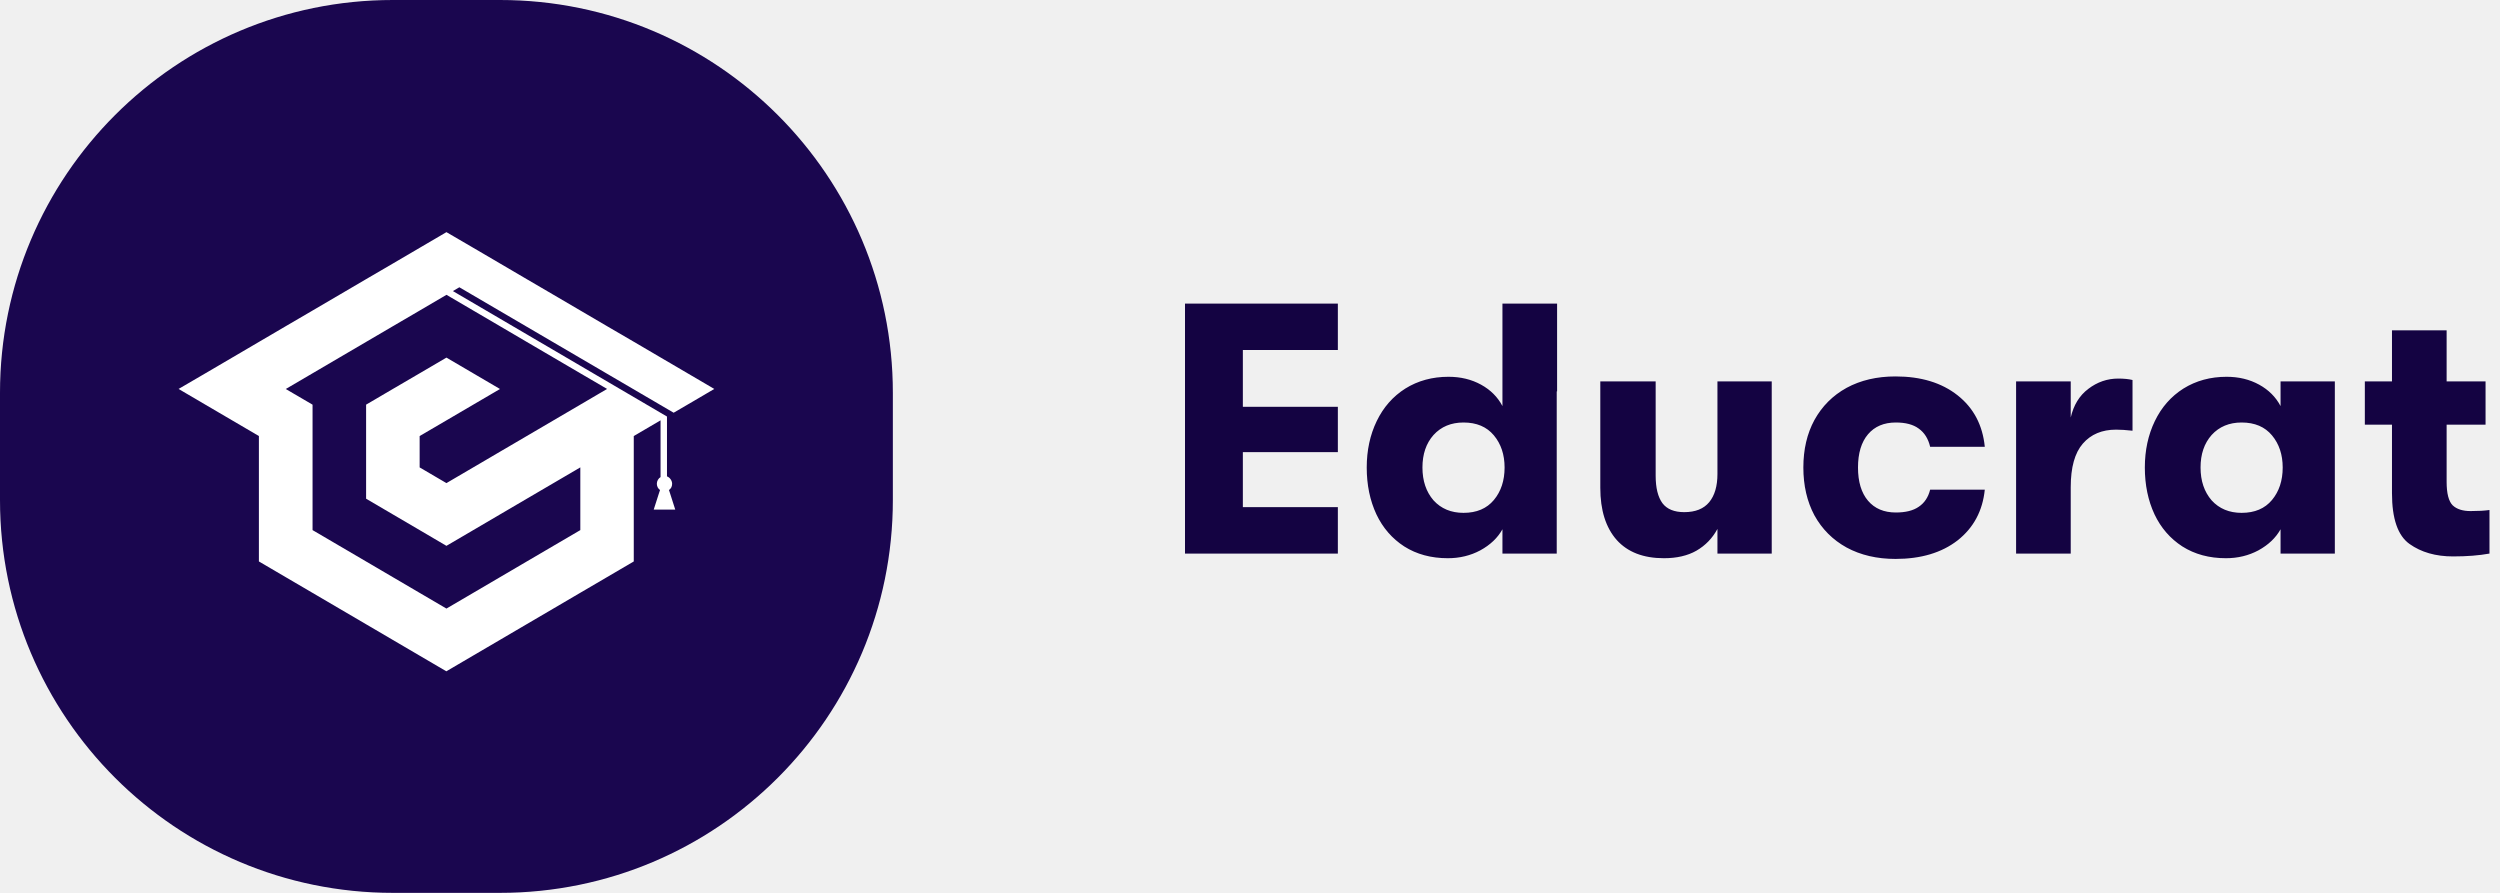
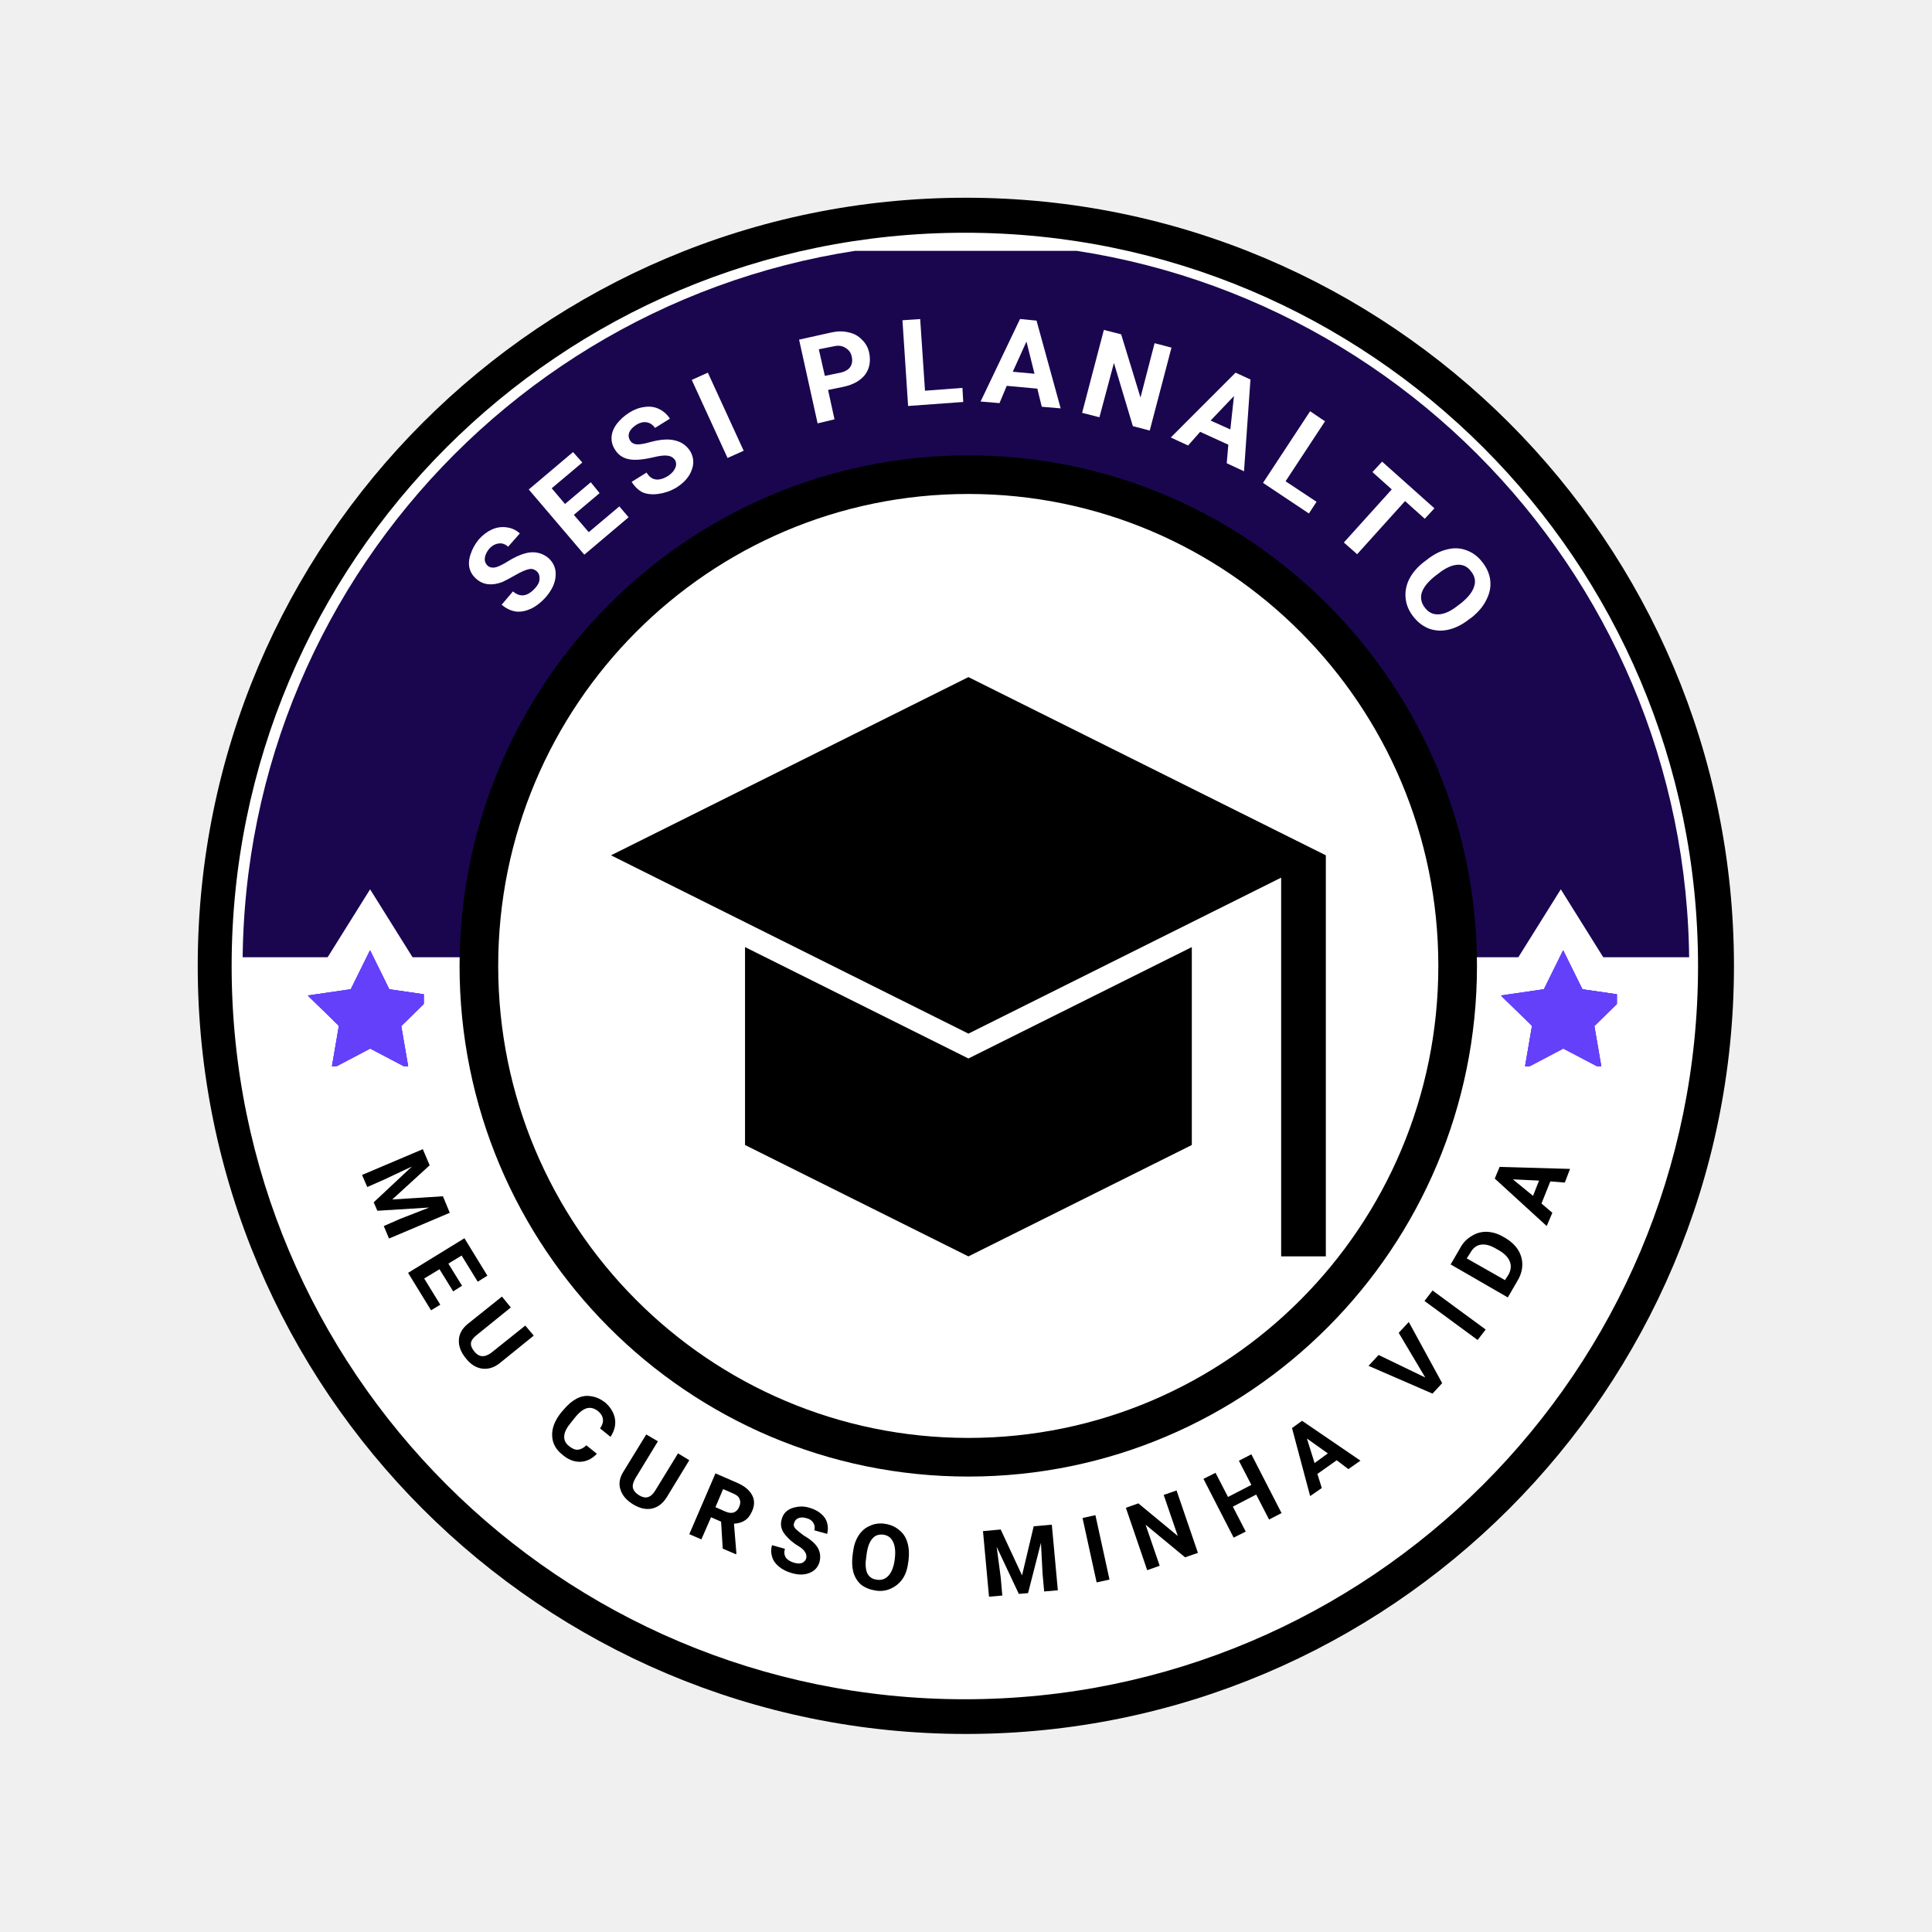
- <svg xmlns="http://www.w3.org/2000/svg" width="140" height="50" viewBox="0 0 140 50" fill="none">
-   <path d="M66.36 17H74.92V19.6H69.6V22.78H74.92V25.32H69.6V28.4H74.92V31H66.36V17ZM87.197 21.92H87.177V31H84.137V29.64C83.87 30.12 83.457 30.513 82.897 30.82C82.35 31.113 81.743 31.26 81.077 31.26C80.143 31.26 79.33 31.04 78.637 30.6C77.957 30.16 77.437 29.56 77.077 28.8C76.717 28.027 76.537 27.153 76.537 26.18C76.537 25.22 76.723 24.353 77.097 23.58C77.47 22.807 78.003 22.2 78.697 21.76C79.403 21.32 80.21 21.1 81.117 21.1C81.797 21.1 82.403 21.247 82.937 21.54C83.47 21.833 83.87 22.233 84.137 22.74V17H87.197V21.92ZM81.957 28.72C82.69 28.72 83.257 28.48 83.657 28C84.057 27.52 84.257 26.913 84.257 26.18C84.257 25.46 84.057 24.86 83.657 24.38C83.257 23.9 82.69 23.66 81.957 23.66C81.263 23.66 80.703 23.893 80.277 24.36C79.863 24.827 79.657 25.433 79.657 26.18C79.657 26.927 79.863 27.54 80.277 28.02C80.703 28.487 81.263 28.72 81.957 28.72ZM93.177 31.26C92.03 31.26 91.15 30.92 90.537 30.24C89.924 29.547 89.617 28.573 89.617 27.32V21.36H92.717V26.64C92.717 27.32 92.844 27.833 93.097 28.18C93.35 28.513 93.757 28.68 94.317 28.68C94.944 28.68 95.41 28.493 95.717 28.12C96.024 27.747 96.177 27.22 96.177 26.54V21.36H99.217V31H96.177V29.62C95.897 30.14 95.504 30.547 94.997 30.84C94.504 31.12 93.897 31.26 93.177 31.26ZM106.148 31.3C105.108 31.3 104.195 31.087 103.408 30.66C102.635 30.233 102.035 29.633 101.608 28.86C101.195 28.087 100.988 27.193 100.988 26.18C100.988 25.167 101.195 24.28 101.608 23.52C102.035 22.747 102.635 22.147 103.408 21.72C104.195 21.293 105.108 21.08 106.148 21.08C107.575 21.08 108.735 21.433 109.628 22.14C110.522 22.847 111.028 23.807 111.148 25.02H108.088C107.982 24.567 107.768 24.227 107.448 24C107.142 23.773 106.715 23.66 106.168 23.66C105.502 23.66 104.982 23.88 104.608 24.32C104.235 24.76 104.048 25.38 104.048 26.18C104.048 26.98 104.235 27.6 104.608 28.04C104.982 28.48 105.502 28.7 106.168 28.7C106.715 28.7 107.142 28.593 107.448 28.38C107.768 28.167 107.982 27.847 108.088 27.42H111.148C111.028 28.607 110.522 29.553 109.628 30.26C108.735 30.953 107.575 31.3 106.148 31.3ZM112.901 21.36H115.961V23.38C116.121 22.687 116.447 22.153 116.941 21.78C117.447 21.393 118.007 21.2 118.621 21.2C118.941 21.2 119.207 21.227 119.421 21.28V24.12C119.061 24.08 118.754 24.06 118.501 24.06C117.714 24.06 117.094 24.32 116.641 24.84C116.187 25.36 115.961 26.173 115.961 27.28V31H112.901V21.36ZM124.651 31.26C123.717 31.26 122.904 31.04 122.211 30.6C121.531 30.16 121.011 29.56 120.651 28.8C120.291 28.027 120.111 27.153 120.111 26.18C120.111 25.22 120.297 24.353 120.671 23.58C121.044 22.807 121.577 22.2 122.271 21.76C122.977 21.32 123.784 21.1 124.691 21.1C125.371 21.1 125.977 21.247 126.511 21.54C127.044 21.833 127.444 22.233 127.711 22.74V21.36H130.751V31H127.711V29.64C127.444 30.12 127.031 30.513 126.471 30.82C125.924 31.113 125.317 31.26 124.651 31.26ZM125.531 28.72C126.264 28.72 126.831 28.48 127.231 28C127.631 27.52 127.831 26.913 127.831 26.18C127.831 25.46 127.631 24.86 127.231 24.38C126.831 23.9 126.264 23.66 125.531 23.66C124.837 23.66 124.277 23.893 123.851 24.36C123.437 24.827 123.231 25.433 123.231 26.18C123.231 26.927 123.437 27.54 123.851 28.02C124.277 28.487 124.837 28.72 125.531 28.72ZM138.351 28.62C138.778 28.62 139.131 28.6 139.411 28.56V31C138.825 31.107 138.145 31.16 137.371 31.16C136.398 31.16 135.585 30.927 134.931 30.46C134.278 29.993 133.951 29.047 133.951 27.62V23.78H132.431V21.36H133.951V18.5H137.011V21.36H139.191V23.78H137.011V26.98C137.011 27.633 137.125 28.073 137.351 28.3C137.578 28.513 137.911 28.62 138.351 28.62Z" fill="#140342" />
-   <rect width="50" height="50" rx="22" fill="#1A064F" />
-   <path fill-rule="evenodd" clip-rule="evenodd" d="M12.999 23.539L14.498 24.418V26.173V27.93V29.686V31.441L15.998 32.32L17.497 33.198L18.997 34.077L20.497 34.956L21.996 35.835L23.495 36.714L24.995 37.593L26.494 36.714L27.994 35.835L29.493 34.956L30.993 34.077L32.492 33.198L33.992 32.32L35.491 31.441V29.686V27.93V26.173V24.418L36.991 23.539V26.717C36.867 26.793 36.783 26.938 36.783 27.09C36.783 27.241 36.854 27.363 36.961 27.442L36.91 27.596L36.608 28.538H37.211H37.814L37.513 27.596L37.462 27.442C37.571 27.363 37.639 27.257 37.639 27.09C37.639 26.922 37.518 26.738 37.351 26.677V23.326L25.362 16.3L25.724 16.087L37.725 23.113L38.501 22.66L40 21.781L38.501 20.902L37.001 20.023L35.502 19.144L33.999 18.268L32.5 17.389L31 16.51L29.501 15.634L28.002 14.755L26.502 13.876L25 13L23.5 13.879L22.001 14.758L20.499 15.634L19 16.513L17.5 17.392L16 18.268L14.501 19.147L13.002 20.026L11.502 20.905L10 21.781L11.499 22.66L12.999 23.539ZM23.5 20.905L25 20.026L26.5 20.905L27.999 21.784L26.5 22.662L25 23.541L23.5 24.418V26.175L25 27.054L26.5 26.175L27.999 25.296L29.498 24.418L30.998 23.539L32.498 22.66L33.528 22.055L33.997 21.781L32.723 21.036L32.498 20.905L30.998 20.026L29.498 19.147L28.002 18.268L26.502 17.389L25.003 16.51L23.5 17.392L22.001 18.268L20.502 19.147L19.002 20.026L17.503 20.905L16.003 21.784L17.503 22.662V24.418V26.173V27.93V28.832V29.686L19.002 30.564L20.502 31.443L22.001 32.322L23.5 33.201L25 34.08L26.5 33.201L27.999 32.322L29.498 31.443L30.998 30.564L32.498 29.686V27.93V26.173L30.998 27.052L29.498 27.93L27.999 28.809L26.5 29.688L25 30.567L23.5 29.686L22.001 28.807L20.502 27.928V22.66L22.001 21.781L23.5 20.905Z" fill="white" />
+ <svg xmlns="http://www.w3.org/2000/svg" width="100" zoomAndPan="magnify" viewBox="0 0 75 75" height="100" preserveAspectRatio="xMidYMid meet" version="1.0">
+   <defs>
+     <g />
+     <clipPath id="59fb0d67b8">
+       <path d="M 7.676 7.676 L 67.312 7.676 L 67.312 67.312 L 7.676 67.312 Z M 7.676 7.676 " clip-rule="nonzero" />
+     </clipPath>
+     <clipPath id="b1b9812eed">
+       <path d="M 37.496 7.676 C 21.027 7.676 7.676 21.027 7.676 37.496 C 7.676 53.961 21.027 67.312 37.496 67.312 C 53.961 67.312 67.312 53.961 67.312 37.496 C 67.312 21.027 53.961 7.676 37.496 7.676 Z M 37.496 7.676 " clip-rule="nonzero" />
+     </clipPath>
+     <clipPath id="95c2672108">
+       <path d="M 8.992 9.035 L 65.918 9.035 L 65.918 65.965 L 8.992 65.965 Z M 8.992 9.035 " clip-rule="nonzero" />
+     </clipPath>
+     <clipPath id="a971a2ab3c">
+       <path d="M 37.453 9.035 C 21.734 9.035 8.992 21.781 8.992 37.5 C 8.992 53.219 21.734 65.965 37.453 65.965 C 53.176 65.965 65.918 53.219 65.918 37.5 C 65.918 21.781 53.176 9.035 37.453 9.035 Z M 37.453 9.035 " clip-rule="nonzero" />
+     </clipPath>
+     <clipPath id="a057ed0ec2">
+       <path d="M 9.41 9.738 L 65.66 9.738 L 65.66 37.16 L 9.41 37.16 Z M 9.41 9.738 " clip-rule="nonzero" />
+     </clipPath>
+     <clipPath id="e5c8ec77e4">
+       <path d="M 18.984 18.984 L 56.016 18.984 L 56.016 56.016 L 18.984 56.016 Z M 18.984 18.984 " clip-rule="nonzero" />
+     </clipPath>
+     <clipPath id="8e031001d2">
+       <path d="M 37.5 18.984 C 27.273 18.984 18.984 27.273 18.984 37.5 C 18.984 47.727 27.273 56.016 37.5 56.016 C 47.727 56.016 56.016 47.727 56.016 37.5 C 56.016 27.273 47.727 18.984 37.5 18.984 Z M 37.5 18.984 " clip-rule="nonzero" />
+     </clipPath>
+     <clipPath id="ddf7587262">
+       <path d="M 12.492 34.523 L 16.242 34.523 L 16.242 40.523 L 12.492 40.523 Z M 12.492 34.523 " clip-rule="nonzero" />
+     </clipPath>
+     <clipPath id="55a8e50578">
+       <path d="M 11.949 36.891 L 16.449 36.891 L 16.449 41.391 L 11.949 41.391 Z M 11.949 36.891 " clip-rule="nonzero" />
+     </clipPath>
+     <clipPath id="ec1e70e016">
+       <path d="M 58.715 34.523 L 62.465 34.523 L 62.465 40.523 L 58.715 40.523 Z M 58.715 34.523 " clip-rule="nonzero" />
+     </clipPath>
+     <clipPath id="61aff383bb">
+       <path d="M 58.266 36.891 L 62.766 36.891 L 62.766 41.391 L 58.266 41.391 Z M 58.266 36.891 " clip-rule="nonzero" />
+     </clipPath>
+     <clipPath id="f0a149f709">
+       <path d="M 23.719 26.277 L 51.469 26.277 L 51.469 48.777 L 23.719 48.777 Z M 23.719 26.277 " clip-rule="nonzero" />
+     </clipPath>
+     <clipPath id="22466c8c64">
+       <path d="M 28 36 L 47 36 L 47 48.777 L 28 48.777 Z M 28 36 " clip-rule="nonzero" />
+     </clipPath>
+     <clipPath id="c2ccc46398">
+       <path d="M 17.84 17.676 L 57.484 17.676 L 57.484 57.32 L 17.84 57.32 Z M 17.84 17.676 " clip-rule="nonzero" />
+     </clipPath>
+     <clipPath id="610801f318">
+       <path d="M 37.59 17.676 C 26.68 17.676 17.84 26.551 17.84 37.496 C 17.84 48.445 26.68 57.32 37.59 57.32 C 48.496 57.32 57.336 48.445 57.336 37.496 C 57.336 26.551 48.496 17.676 37.59 17.676 Z M 37.59 17.676 " clip-rule="nonzero" />
+     </clipPath>
+   </defs>
+   <g clip-path="url(#59fb0d67b8)">
+     <g clip-path="url(#b1b9812eed)">
+       <path stroke-linecap="butt" transform="matrix(0.75, 0, 0, 0.75, 7.676291, 7.676289)" fill="none" stroke-linejoin="miter" d="M 39.76 -0.001 C 17.801 -0.001 -0.001 17.801 -0.001 39.76 C -0.001 61.713 17.801 79.515 39.76 79.515 C 61.713 79.515 79.515 61.713 79.515 39.76 C 79.515 17.801 61.713 -0.001 39.76 -0.001 Z M 39.76 -0.001 " stroke="#000000" stroke-width="4" stroke-opacity="1" stroke-miterlimit="4" />
+     </g>
+   </g>
+   <g clip-path="url(#95c2672108)">
+     <g clip-path="url(#a971a2ab3c)">
+       <path fill="#ffffff" d="M 8.992 9.035 L 65.918 9.035 L 65.918 65.965 L 8.992 65.965 Z M 8.992 9.035 " fill-opacity="1" fill-rule="nonzero" />
+     </g>
+   </g>
+   <g clip-path="url(#a057ed0ec2)">
+     <path fill="#1a064f" d="M 37.496 9.41 C 53.004 9.41 65.574 21.984 65.574 37.488 L 9.418 37.488 C 9.418 21.984 21.988 9.41 37.496 9.41 Z M 37.496 9.41 " fill-opacity="1" fill-rule="nonzero" />
+   </g>
+   <g clip-path="url(#e5c8ec77e4)">
+     <g clip-path="url(#8e031001d2)">
+       <path fill="#ffffff" d="M 18.984 18.984 L 56.016 18.984 L 56.016 56.016 L 18.984 56.016 Z M 18.984 18.984 " fill-opacity="1" fill-rule="nonzero" />
+     </g>
+   </g>
+   <g clip-path="url(#ddf7587262)">
+     <path fill="#ffffff" d="M 14.367 34.523 L 12.492 37.523 L 14.367 40.52 L 16.242 37.523 Z M 14.367 34.523 " fill-opacity="1" fill-rule="nonzero" />
+   </g>
+   <g clip-path="url(#55a8e50578)">
+     <path fill="#6440fb" d="M 14.375 36.906 L 15.121 38.414 L 16.789 38.656 L 15.582 39.836 L 15.867 41.496 L 14.375 40.711 L 12.883 41.496 L 13.168 39.836 L 11.961 38.656 L 13.629 38.414 Z M 14.375 36.906 " fill-opacity="1" fill-rule="nonzero" />
+     <path fill="#6440fb" d="M 14.363 36.891 L 15.109 38.402 L 16.777 38.645 L 15.57 39.82 L 15.855 41.48 L 14.363 40.695 L 12.871 41.48 L 13.156 39.82 L 11.949 38.645 L 13.617 38.402 Z M 14.363 36.891 " fill-opacity="1" fill-rule="nonzero" />
+     <path fill="#6440fb" d="M 14.363 36.891 L 15.109 38.402 L 16.777 38.645 L 15.57 39.82 L 15.855 41.48 L 14.363 40.695 L 12.871 41.48 L 13.156 39.82 L 11.949 38.645 L 13.617 38.402 Z M 14.363 36.891 " fill-opacity="1" fill-rule="nonzero" />
+     <path fill="#6440fb" d="M 14.363 36.891 L 15.109 38.402 L 16.777 38.645 L 15.57 39.82 L 15.855 41.48 L 14.363 40.695 L 12.871 41.48 L 13.156 39.82 L 11.949 38.645 L 13.617 38.402 Z M 14.363 36.891 " fill-opacity="1" fill-rule="nonzero" />
+   </g>
+   <g clip-path="url(#ec1e70e016)">
+     <path fill="#ffffff" d="M 60.59 34.523 L 58.715 37.523 L 60.59 40.52 L 62.465 37.523 Z M 60.59 34.523 " fill-opacity="1" fill-rule="nonzero" />
+   </g>
+   <g clip-path="url(#61aff383bb)">
+     <path fill="#6440fb" d="M 60.691 36.906 L 61.438 38.414 L 63.105 38.656 L 61.898 39.836 L 62.184 41.496 L 60.691 40.711 L 59.199 41.496 L 59.484 39.836 L 58.277 38.656 L 59.945 38.414 Z M 60.691 36.906 " fill-opacity="1" fill-rule="nonzero" />
+     <path fill="#6440fb" d="M 60.68 36.891 L 61.426 38.402 L 63.094 38.645 L 61.887 39.82 L 62.172 41.48 L 60.68 40.695 L 59.188 41.48 L 59.473 39.82 L 58.266 38.645 L 59.934 38.402 Z M 60.68 36.891 " fill-opacity="1" fill-rule="nonzero" />
+     <path fill="#6440fb" d="M 60.68 36.891 L 61.426 38.402 L 63.094 38.645 L 61.887 39.82 L 62.172 41.48 L 60.68 40.695 L 59.188 41.48 L 59.473 39.82 L 58.266 38.645 L 59.934 38.402 Z M 60.68 36.891 " fill-opacity="1" fill-rule="nonzero" />
+     <path fill="#6440fb" d="M 60.68 36.891 L 61.426 38.402 L 63.094 38.645 L 61.887 39.82 L 62.172 41.48 L 60.68 40.695 L 59.188 41.48 L 59.473 39.82 L 58.266 38.645 L 59.934 38.402 Z M 60.68 36.891 " fill-opacity="1" fill-rule="nonzero" />
+   </g>
+   <g clip-path="url(#f0a149f709)">
+     <path fill="#000000" d="M 23.719 33.203 L 37.594 40.125 L 49.734 34.07 L 49.734 48.773 L 51.469 48.773 L 51.469 33.203 L 37.594 26.285 Z M 23.719 33.203 " fill-opacity="1" fill-rule="nonzero" />
+   </g>
+   <g clip-path="url(#22466c8c64)">
+     <path fill="#000000" d="M 28.922 36.766 L 28.922 44.449 L 37.594 48.773 L 46.266 44.449 L 46.266 36.766 L 37.594 41.09 Z M 28.922 36.766 " fill-opacity="1" fill-rule="nonzero" />
+   </g>
+   <g fill="#ffffff" fill-opacity="1">
+     <g transform="translate(20.16327, 24.28585)">
+       <g>
+         <path d="M 0.672 -2.109 C 0.578 -2.191 0.473 -2.219 0.359 -2.188 C 0.242 -2.164 0.078 -2.094 -0.141 -1.969 C -0.359 -1.844 -0.535 -1.75 -0.672 -1.688 C -1.078 -1.539 -1.41 -1.582 -1.672 -1.812 C -1.805 -1.926 -1.895 -2.066 -1.938 -2.234 C -1.977 -2.398 -1.961 -2.582 -1.891 -2.781 C -1.828 -2.977 -1.723 -3.164 -1.578 -3.344 C -1.422 -3.52 -1.25 -3.648 -1.062 -3.734 C -0.875 -3.816 -0.68 -3.844 -0.484 -3.812 C -0.297 -3.789 -0.129 -3.711 0.016 -3.578 L -0.438 -3.062 C -0.551 -3.164 -0.672 -3.207 -0.797 -3.188 C -0.93 -3.176 -1.055 -3.109 -1.172 -2.984 C -1.273 -2.859 -1.332 -2.734 -1.344 -2.609 C -1.352 -2.492 -1.312 -2.395 -1.219 -2.312 C -1.133 -2.25 -1.031 -2.234 -0.906 -2.266 C -0.781 -2.305 -0.625 -2.383 -0.438 -2.5 C -0.102 -2.707 0.188 -2.82 0.438 -2.844 C 0.695 -2.863 0.926 -2.789 1.125 -2.625 C 1.332 -2.438 1.426 -2.207 1.406 -1.938 C 1.395 -1.664 1.266 -1.383 1.016 -1.094 C 0.848 -0.906 0.66 -0.758 0.453 -0.656 C 0.242 -0.562 0.047 -0.523 -0.141 -0.547 C -0.336 -0.578 -0.52 -0.664 -0.688 -0.812 L -0.25 -1.328 C 0.031 -1.086 0.316 -1.129 0.609 -1.453 C 0.723 -1.578 0.781 -1.695 0.781 -1.812 C 0.789 -1.938 0.754 -2.035 0.672 -2.109 Z M 0.672 -2.109 " />
+       </g>
+     </g>
+   </g>
+   <g fill="#ffffff" fill-opacity="1">
+     <g transform="translate(22.46431, 21.7207)">
+       <g>
+         <path d="M 0.812 -2.578 L -0.188 -1.734 L 0.391 -1.062 L 1.578 -2.062 L 1.938 -1.641 L 0.219 -0.188 L -1.938 -2.719 L -0.219 -4.172 L 0.141 -3.766 L -1.047 -2.766 L -0.531 -2.156 L 0.469 -3 Z M 0.812 -2.578 " />
+       </g>
+     </g>
+   </g>
+   <g fill="#ffffff" fill-opacity="1">
+     <g transform="translate(24.92759, 19.67397)">
+       <g>
+         <path d="M 1.281 -1.812 C 1.207 -1.914 1.109 -1.973 0.984 -1.984 C 0.867 -2.004 0.688 -1.984 0.438 -1.922 C 0.195 -1.867 0 -1.836 -0.156 -1.828 C -0.582 -1.797 -0.883 -1.93 -1.062 -2.234 C -1.156 -2.379 -1.195 -2.535 -1.188 -2.703 C -1.176 -2.879 -1.109 -3.051 -0.984 -3.219 C -0.859 -3.383 -0.695 -3.531 -0.5 -3.656 C -0.301 -3.781 -0.102 -3.852 0.094 -3.875 C 0.301 -3.906 0.488 -3.879 0.656 -3.797 C 0.832 -3.711 0.973 -3.586 1.078 -3.422 L 0.5 -3.062 C 0.414 -3.188 0.305 -3.258 0.172 -3.281 C 0.047 -3.301 -0.082 -3.27 -0.219 -3.188 C -0.363 -3.094 -0.457 -2.992 -0.5 -2.891 C -0.539 -2.785 -0.531 -2.68 -0.469 -2.578 C -0.414 -2.484 -0.32 -2.43 -0.188 -2.422 C -0.051 -2.422 0.117 -2.453 0.328 -2.516 C 0.711 -2.617 1.023 -2.641 1.266 -2.578 C 1.516 -2.523 1.711 -2.391 1.859 -2.172 C 2.004 -1.93 2.023 -1.68 1.922 -1.422 C 1.828 -1.16 1.625 -0.93 1.312 -0.734 C 1.094 -0.609 0.863 -0.531 0.625 -0.5 C 0.395 -0.469 0.191 -0.488 0.016 -0.562 C -0.148 -0.645 -0.289 -0.781 -0.406 -0.969 L 0.172 -1.328 C 0.359 -1.016 0.641 -0.973 1.016 -1.203 C 1.148 -1.297 1.238 -1.395 1.281 -1.5 C 1.332 -1.602 1.332 -1.707 1.281 -1.812 Z M 1.281 -1.812 " />
+       </g>
+     </g>
+   </g>
+   <g fill="#ffffff" fill-opacity="1">
+     <g transform="translate(27.93164, 17.91954)">
+       <g>
+         <path d="M 0.938 -0.422 L 0.312 -0.141 L -1.078 -3.172 L -0.453 -3.453 Z M 0.938 -0.422 " />
+       </g>
+     </g>
+   </g>
+   <g fill="#ffffff" fill-opacity="1">
+     <g transform="translate(29.77794, 17.11052)">
+       <g />
+     </g>
+   </g>
+   <g fill="#ffffff" fill-opacity="1">
+     <g transform="translate(31.44244, 16.49702)">
+       <g>
+         <path d="M 0.703 -1.359 L 0.953 -0.219 L 0.297 -0.062 L -0.422 -3.312 L 0.844 -3.594 C 1.082 -3.645 1.301 -3.645 1.5 -3.594 C 1.707 -3.551 1.879 -3.457 2.016 -3.312 C 2.16 -3.176 2.254 -3.008 2.297 -2.812 C 2.367 -2.477 2.316 -2.191 2.141 -1.953 C 1.961 -1.723 1.688 -1.566 1.312 -1.484 Z M 0.578 -1.906 L 1.188 -2.031 C 1.363 -2.07 1.488 -2.145 1.562 -2.25 C 1.633 -2.352 1.656 -2.484 1.625 -2.641 C 1.594 -2.797 1.516 -2.91 1.391 -2.984 C 1.273 -3.066 1.133 -3.094 0.969 -3.062 L 0.344 -2.938 Z M 0.578 -1.906 " />
+       </g>
+     </g>
+   </g>
+   <g fill="#ffffff" fill-opacity="1">
+     <g transform="translate(34.95531, 15.77652)">
+       <g>
+         <path d="M 0.953 -0.609 L 2.406 -0.719 L 2.438 -0.172 L 0.297 -0.016 L 0.078 -3.344 L 0.766 -3.391 Z M 0.953 -0.609 " />
+       </g>
+     </g>
+   </g>
+   <g fill="#ffffff" fill-opacity="1">
+     <g transform="translate(38.05021, 15.58705)">
+       <g>
+         <path d="M 2.219 -0.5 L 1.031 -0.609 L 0.75 0.062 L 0.016 0 L 1.547 -3.203 L 2.188 -3.141 L 3.125 0.266 L 2.391 0.203 Z M 1.266 -1.156 L 2.109 -1.078 L 1.797 -2.328 Z M 1.266 -1.156 " />
+       </g>
+     </g>
+   </g>
+   <g fill="#ffffff" fill-opacity="1">
+     <g transform="translate(41.72666, 15.94809)">
+       <g>
+         <path d="M 2.906 0.766 L 2.25 0.594 L 1.516 -1.859 L 0.953 0.25 L 0.281 0.078 L 1.125 -3.141 L 1.797 -2.969 L 2.547 -0.516 L 3.094 -2.625 L 3.75 -2.453 Z M 2.906 0.766 " />
+       </g>
+     </g>
+   </g>
+   <g fill="#ffffff" fill-opacity="1">
+     <g transform="translate(45.43362, 16.98262)">
+       <g>
+         <path d="M 2.25 0.281 L 1.156 -0.219 L 0.688 0.312 L 0.016 0 L 2.531 -2.516 L 3.109 -2.25 L 2.859 1.312 L 2.188 1 Z M 1.562 -0.656 L 2.328 -0.312 L 2.469 -1.609 Z M 1.562 -0.656 " />
+       </g>
+     </g>
+   </g>
+   <g fill="#ffffff" fill-opacity="1">
+     <g transform="translate(48.78047, 18.58905)">
+       <g>
+         <path d="M 1.125 0.094 L 2.328 0.891 L 2.031 1.344 L 0.25 0.156 L 2.078 -2.625 L 2.656 -2.234 Z M 1.125 0.094 " />
+       </g>
+     </g>
+   </g>
+   <g fill="#ffffff" fill-opacity="1">
+     <g transform="translate(51.35598, 20.32639)">
+       <g>
+         <path d="M 3.953 -0.188 L 3.188 -0.875 L 1.328 1.188 L 0.812 0.734 L 2.672 -1.328 L 1.922 -2 L 2.297 -2.406 L 4.328 -0.594 Z M 3.953 -0.188 " />
+       </g>
+     </g>
+   </g>
+   <g fill="#ffffff" fill-opacity="1">
+     <g transform="translate(53.89714, 22.65934)">
+       <g>
+         <path d="M 3.141 1.375 C 2.879 1.582 2.613 1.719 2.344 1.781 C 2.082 1.844 1.832 1.832 1.594 1.75 C 1.363 1.664 1.16 1.516 0.984 1.297 C 0.805 1.078 0.703 0.844 0.672 0.594 C 0.641 0.344 0.68 0.094 0.797 -0.156 C 0.922 -0.406 1.109 -0.629 1.359 -0.828 L 1.484 -0.922 C 1.742 -1.129 2.004 -1.266 2.266 -1.328 C 2.535 -1.398 2.789 -1.391 3.031 -1.297 C 3.27 -1.211 3.473 -1.062 3.641 -0.844 C 3.816 -0.625 3.922 -0.391 3.953 -0.141 C 3.984 0.109 3.938 0.359 3.812 0.609 C 3.695 0.859 3.508 1.086 3.25 1.297 Z M 2.828 0.75 C 3.098 0.531 3.266 0.316 3.328 0.109 C 3.398 -0.098 3.359 -0.297 3.203 -0.484 C 3.066 -0.672 2.883 -0.754 2.656 -0.734 C 2.438 -0.711 2.195 -0.598 1.938 -0.391 L 1.812 -0.297 C 1.539 -0.078 1.367 0.133 1.297 0.344 C 1.234 0.551 1.273 0.75 1.422 0.938 C 1.566 1.125 1.75 1.207 1.969 1.188 C 2.188 1.176 2.43 1.062 2.703 0.844 Z M 2.828 0.75 " />
+       </g>
+     </g>
+   </g>
+   <g fill="#ffffff" fill-opacity="1">
+     <g transform="translate(56.2026, 25.71512)">
+       <g />
+     </g>
+   </g>
+   <g fill="#000000" fill-opacity="1">
+     <g transform="translate(13.96045, 45.39221)">
+       <g>
+         <path d="M 2.719 -0.156 L 1.266 1.172 L 3.234 1.047 L 3.5 1.688 L 1.141 2.688 L 0.938 2.203 L 1.578 1.922 L 2.703 1.484 L 0.688 1.609 L 0.547 1.281 L 2.031 -0.109 L 0.938 0.406 L 0.297 0.688 L 0.094 0.219 L 2.453 -0.781 Z M 2.719 -0.156 " />
+       </g>
+     </g>
+   </g>
+   <g fill="#000000" fill-opacity="1">
+     <g transform="translate(15.71716, 49.20945)">
+       <g>
+         <path d="M 1.875 0.922 L 1.344 0.062 L 0.75 0.422 L 1.375 1.438 L 1.016 1.656 L 0.125 0.203 L 2.312 -1.141 L 3.203 0.312 L 2.828 0.547 L 2.203 -0.469 L 1.688 -0.156 L 2.219 0.703 Z M 1.875 0.922 " />
+       </g>
+     </g>
+   </g>
+   <g fill="#000000" fill-opacity="1">
+     <g transform="translate(17.36076, 51.78617)">
+       <g>
+         <path d="M 3.359 0.062 L 2.047 1.125 C 1.828 1.301 1.598 1.375 1.359 1.344 C 1.117 1.312 0.906 1.176 0.719 0.938 C 0.531 0.707 0.441 0.473 0.453 0.234 C 0.461 -0.004 0.578 -0.211 0.797 -0.391 L 2.125 -1.453 L 2.469 -1.031 L 1.156 0.031 C 1.02 0.133 0.941 0.238 0.922 0.344 C 0.91 0.445 0.953 0.555 1.047 0.672 C 1.223 0.898 1.441 0.922 1.703 0.734 L 3.031 -0.328 Z M 3.359 0.062 " />
+       </g>
+     </g>
+   </g>
+   <g fill="#000000" fill-opacity="1">
+     <g transform="translate(19.54956, 54.34986)">
+       <g />
+     </g>
+   </g>
+   <g fill="#000000" fill-opacity="1">
+     <g transform="translate(20.90327, 55.68424)">
+       <g>
+         <path d="M 2.266 0.75 C 2.086 0.945 1.875 1.051 1.625 1.062 C 1.383 1.07 1.148 0.977 0.922 0.781 C 0.672 0.582 0.539 0.336 0.531 0.047 C 0.52 -0.242 0.633 -0.539 0.875 -0.844 L 0.984 -0.969 C 1.141 -1.156 1.305 -1.297 1.484 -1.391 C 1.66 -1.484 1.844 -1.516 2.031 -1.484 C 2.219 -1.461 2.398 -1.383 2.578 -1.25 C 2.797 -1.062 2.926 -0.848 2.969 -0.609 C 3.008 -0.379 2.953 -0.145 2.797 0.094 L 2.391 -0.234 C 2.484 -0.367 2.52 -0.488 2.5 -0.594 C 2.488 -0.707 2.426 -0.812 2.312 -0.906 C 2.164 -1.02 2.02 -1.055 1.875 -1.016 C 1.727 -0.973 1.57 -0.848 1.406 -0.641 L 1.281 -0.484 C 1.102 -0.273 1.008 -0.094 1 0.062 C 0.988 0.219 1.051 0.348 1.188 0.453 C 1.312 0.555 1.426 0.602 1.531 0.594 C 1.645 0.582 1.754 0.523 1.859 0.422 Z M 2.266 0.75 " />
+       </g>
+     </g>
+   </g>
+   <g fill="#000000" fill-opacity="1">
+     <g transform="translate(23.58652, 57.76335)">
+       <g>
+         <path d="M 3.172 -1.078 L 2.297 0.359 C 2.148 0.598 1.961 0.742 1.734 0.797 C 1.504 0.848 1.258 0.797 1 0.641 C 0.738 0.484 0.57 0.289 0.5 0.062 C 0.426 -0.156 0.461 -0.383 0.609 -0.625 L 1.5 -2.078 L 1.953 -1.812 L 1.078 -0.375 C 0.992 -0.227 0.961 -0.102 0.984 0 C 1.016 0.113 1.094 0.207 1.219 0.281 C 1.469 0.438 1.676 0.379 1.844 0.109 L 2.734 -1.344 Z M 3.172 -1.078 " />
+       </g>
+     </g>
+   </g>
+   <g fill="#000000" fill-opacity="1">
+     <g transform="translate(26.53982, 59.46176)">
+       <g>
+         <path d="M 1.453 -0.391 L 1.062 -0.562 L 0.688 0.297 L 0.219 0.094 L 1.234 -2.266 L 2.094 -1.891 C 2.363 -1.773 2.551 -1.617 2.656 -1.422 C 2.758 -1.234 2.758 -1.023 2.656 -0.797 C 2.582 -0.629 2.488 -0.508 2.375 -0.438 C 2.258 -0.363 2.117 -0.32 1.953 -0.312 L 2.047 0.844 L 2.031 0.875 L 1.516 0.656 Z M 1.234 -0.953 L 1.625 -0.781 C 1.75 -0.727 1.859 -0.719 1.953 -0.75 C 2.047 -0.789 2.113 -0.863 2.156 -0.969 C 2.207 -1.082 2.211 -1.18 2.172 -1.266 C 2.141 -1.359 2.055 -1.43 1.922 -1.484 L 1.531 -1.656 Z M 1.234 -0.953 " />
+       </g>
+     </g>
+   </g>
+   <g fill="#000000" fill-opacity="1">
+     <g transform="translate(29.62493, 60.71772)">
+       <g>
+         <path d="M 1.672 -0.219 C 1.691 -0.312 1.676 -0.395 1.625 -0.469 C 1.582 -0.551 1.477 -0.641 1.312 -0.734 C 1.156 -0.836 1.035 -0.938 0.953 -1.031 C 0.723 -1.25 0.645 -1.484 0.719 -1.734 C 0.75 -1.867 0.816 -1.977 0.922 -2.062 C 1.023 -2.145 1.156 -2.195 1.312 -2.219 C 1.469 -2.25 1.629 -2.238 1.797 -2.188 C 1.984 -2.133 2.133 -2.055 2.25 -1.953 C 2.375 -1.848 2.453 -1.727 2.484 -1.594 C 2.523 -1.457 2.523 -1.316 2.484 -1.172 L 1.984 -1.312 C 2.016 -1.414 2.004 -1.508 1.953 -1.594 C 1.898 -1.688 1.812 -1.75 1.688 -1.781 C 1.562 -1.82 1.453 -1.82 1.359 -1.781 C 1.273 -1.738 1.223 -1.676 1.203 -1.594 C 1.172 -1.52 1.191 -1.441 1.266 -1.359 C 1.348 -1.285 1.453 -1.203 1.578 -1.109 C 1.848 -0.953 2.031 -0.789 2.125 -0.625 C 2.219 -0.457 2.238 -0.273 2.188 -0.078 C 2.125 0.129 1.992 0.27 1.797 0.344 C 1.598 0.426 1.363 0.426 1.094 0.344 C 0.906 0.289 0.742 0.207 0.609 0.094 C 0.473 -0.02 0.383 -0.148 0.344 -0.297 C 0.301 -0.441 0.301 -0.586 0.344 -0.734 L 0.844 -0.594 C 0.77 -0.32 0.895 -0.141 1.219 -0.047 C 1.344 -0.016 1.441 -0.016 1.516 -0.047 C 1.586 -0.078 1.641 -0.133 1.672 -0.219 Z M 1.672 -0.219 " />
+       </g>
+     </g>
+   </g>
+   <g fill="#000000" fill-opacity="1">
+     <g transform="translate(32.77008, 61.54412)">
+       <g>
+         <path d="M 2.484 -0.875 C 2.453 -0.625 2.379 -0.414 2.266 -0.25 C 2.148 -0.082 2 0.039 1.812 0.125 C 1.633 0.207 1.441 0.234 1.234 0.203 C 1.016 0.172 0.828 0.098 0.672 -0.016 C 0.523 -0.141 0.422 -0.301 0.359 -0.5 C 0.305 -0.707 0.297 -0.93 0.328 -1.172 L 0.344 -1.297 C 0.375 -1.547 0.445 -1.758 0.562 -1.938 C 0.676 -2.113 0.82 -2.238 1 -2.312 C 1.176 -2.395 1.367 -2.422 1.578 -2.391 C 1.797 -2.359 1.977 -2.281 2.125 -2.156 C 2.281 -2.039 2.391 -1.879 2.453 -1.672 C 2.516 -1.461 2.531 -1.234 2.5 -0.984 Z M 1.969 -1.062 C 2 -1.332 1.973 -1.547 1.891 -1.703 C 1.816 -1.859 1.691 -1.945 1.516 -1.969 C 1.336 -1.988 1.195 -1.938 1.094 -1.812 C 0.988 -1.695 0.914 -1.504 0.875 -1.234 L 0.859 -1.109 C 0.816 -0.848 0.828 -0.641 0.891 -0.484 C 0.961 -0.328 1.094 -0.238 1.281 -0.219 C 1.445 -0.195 1.586 -0.242 1.703 -0.359 C 1.828 -0.484 1.91 -0.676 1.953 -0.938 Z M 1.969 -1.062 " />
+       </g>
+     </g>
+   </g>
+   <g fill="#000000" fill-opacity="1">
+     <g transform="translate(36.23812, 61.93344)">
+       <g />
+     </g>
+   </g>
+   <g fill="#000000" fill-opacity="1">
+     <g transform="translate(38.15927, 62.00004)">
+       <g>
+         <path d="M 0.688 -2.625 L 1.516 -0.844 L 1.969 -2.75 L 2.672 -2.812 L 2.906 -0.266 L 2.375 -0.219 L 2.312 -0.922 L 2.25 -2.109 L 1.75 -0.156 L 1.391 -0.125 L 0.531 -1.953 L 0.688 -0.766 L 0.75 -0.062 L 0.234 -0.016 L 0 -2.562 Z M 0.688 -2.625 " />
+       </g>
+     </g>
+   </g>
+   <g fill="#000000" fill-opacity="1">
+     <g transform="translate(42.3048, 61.49043)">
+       <g>
+         <path d="M 0.766 -0.172 L 0.266 -0.062 L -0.281 -2.562 L 0.219 -2.672 Z M 0.766 -0.172 " />
+       </g>
+     </g>
+   </g>
+   <g fill="#000000" fill-opacity="1">
+     <g transform="translate(44.31547, 61.03241)">
+       <g>
+         <path d="M 2.188 -0.75 L 1.688 -0.578 L 0.156 -1.844 L 0.703 -0.25 L 0.219 -0.078 L -0.609 -2.5 L -0.125 -2.672 L 1.406 -1.406 L 0.859 -3 L 1.359 -3.172 Z M 2.188 -0.75 " />
+       </g>
+     </g>
+   </g>
+   <g fill="#000000" fill-opacity="1">
+     <g transform="translate(47.68702, 59.79975)">
+       <g>
+         <path d="M 2.062 -1.062 L 1.578 -0.812 L 1.078 -1.781 L 0.172 -1.312 L 0.672 -0.344 L 0.203 -0.109 L -0.969 -2.391 L -0.5 -2.625 L -0.016 -1.688 L 0.891 -2.156 L 0.406 -3.094 L 0.891 -3.344 Z M 2.062 -1.062 " />
+       </g>
+     </g>
+   </g>
+   <g fill="#000000" fill-opacity="1">
+     <g transform="translate(50.84366, 58.09322)">
+       <g>
+         <path d="M 1.047 -1.406 L 0.297 -0.875 L 0.469 -0.328 L 0.016 -0.016 L -0.688 -2.656 L -0.297 -2.938 L 1.969 -1.391 L 1.5 -1.062 Z M 0.188 -1.297 L 0.703 -1.672 L -0.109 -2.25 Z M 0.188 -1.297 " />
+       </g>
+     </g>
+   </g>
+   <g fill="#000000" fill-opacity="1">
+     <g transform="translate(53.58467, 56.03941)">
+       <g />
+     </g>
+   </g>
+   <g fill="#000000" fill-opacity="1">
+     <g transform="translate(55.00089, 54.77199)">
+       <g>
+         <path d="M 0.328 -1.297 L -0.703 -3.031 L -0.312 -3.453 L 0.984 -1.078 L 0.609 -0.672 L -1.875 -1.75 L -1.484 -2.172 Z M 0.328 -1.297 " />
+       </g>
+     </g>
+   </g>
+   <g fill="#000000" fill-opacity="1">
+     <g transform="translate(57.20496, 52.23729)">
+       <g>
+         <path d="M 0.469 -0.625 L 0.156 -0.219 L -1.906 -1.734 L -1.594 -2.141 Z M 0.469 -0.625 " />
+       </g>
+     </g>
+   </g>
+   <g fill="#000000" fill-opacity="1">
+     <g transform="translate(58.4076, 50.56901)">
+       <g>
+         <path d="M 0.125 -0.203 L -2.094 -1.484 L -1.703 -2.156 C -1.598 -2.344 -1.453 -2.488 -1.266 -2.594 C -1.086 -2.707 -0.891 -2.758 -0.672 -2.75 C -0.461 -2.738 -0.258 -2.676 -0.062 -2.562 L 0.047 -2.5 C 0.242 -2.383 0.398 -2.238 0.516 -2.062 C 0.629 -1.883 0.688 -1.691 0.688 -1.484 C 0.688 -1.273 0.629 -1.07 0.516 -0.875 Z M -1.469 -1.719 L 0.016 -0.875 L 0.156 -1.094 C 0.25 -1.27 0.266 -1.438 0.203 -1.594 C 0.141 -1.758 0 -1.906 -0.219 -2.031 L -0.328 -2.094 C -0.555 -2.227 -0.754 -2.281 -0.922 -2.25 C -1.086 -2.227 -1.223 -2.125 -1.328 -1.938 Z M -1.469 -1.719 " />
+       </g>
+     </g>
+   </g>
+   <g fill="#000000" fill-opacity="1">
+     <g transform="translate(60.04284, 47.61105)">
+       <g>
+         <path d="M 0.141 -1.75 L -0.203 -0.891 L 0.219 -0.531 L 0 -0.016 L -2.016 -1.859 L -1.828 -2.312 L 0.906 -2.234 L 0.703 -1.703 Z M -0.531 -1.188 L -0.297 -1.781 L -1.312 -1.828 Z M -0.531 -1.188 " />
+       </g>
+     </g>
+   </g>
+   <g clip-path="url(#c2ccc46398)">
+     <g clip-path="url(#610801f318)">
+       <path stroke-linecap="butt" transform="matrix(0.75, 0, 0, 0.75, 17.83857, 17.67497)" fill="none" stroke-linejoin="miter" d="M 26.335 0.001 C 11.788 0.001 0.002 11.834 0.002 26.428 C 0.002 41.027 11.788 52.86 26.335 52.86 C 40.877 52.86 52.663 41.027 52.663 26.428 C 52.663 11.834 40.877 0.001 26.335 0.001 Z M 26.335 0.001 " stroke="#000000" stroke-width="4" stroke-opacity="1" stroke-miterlimit="4" />
+     </g>
+   </g>
</svg>
